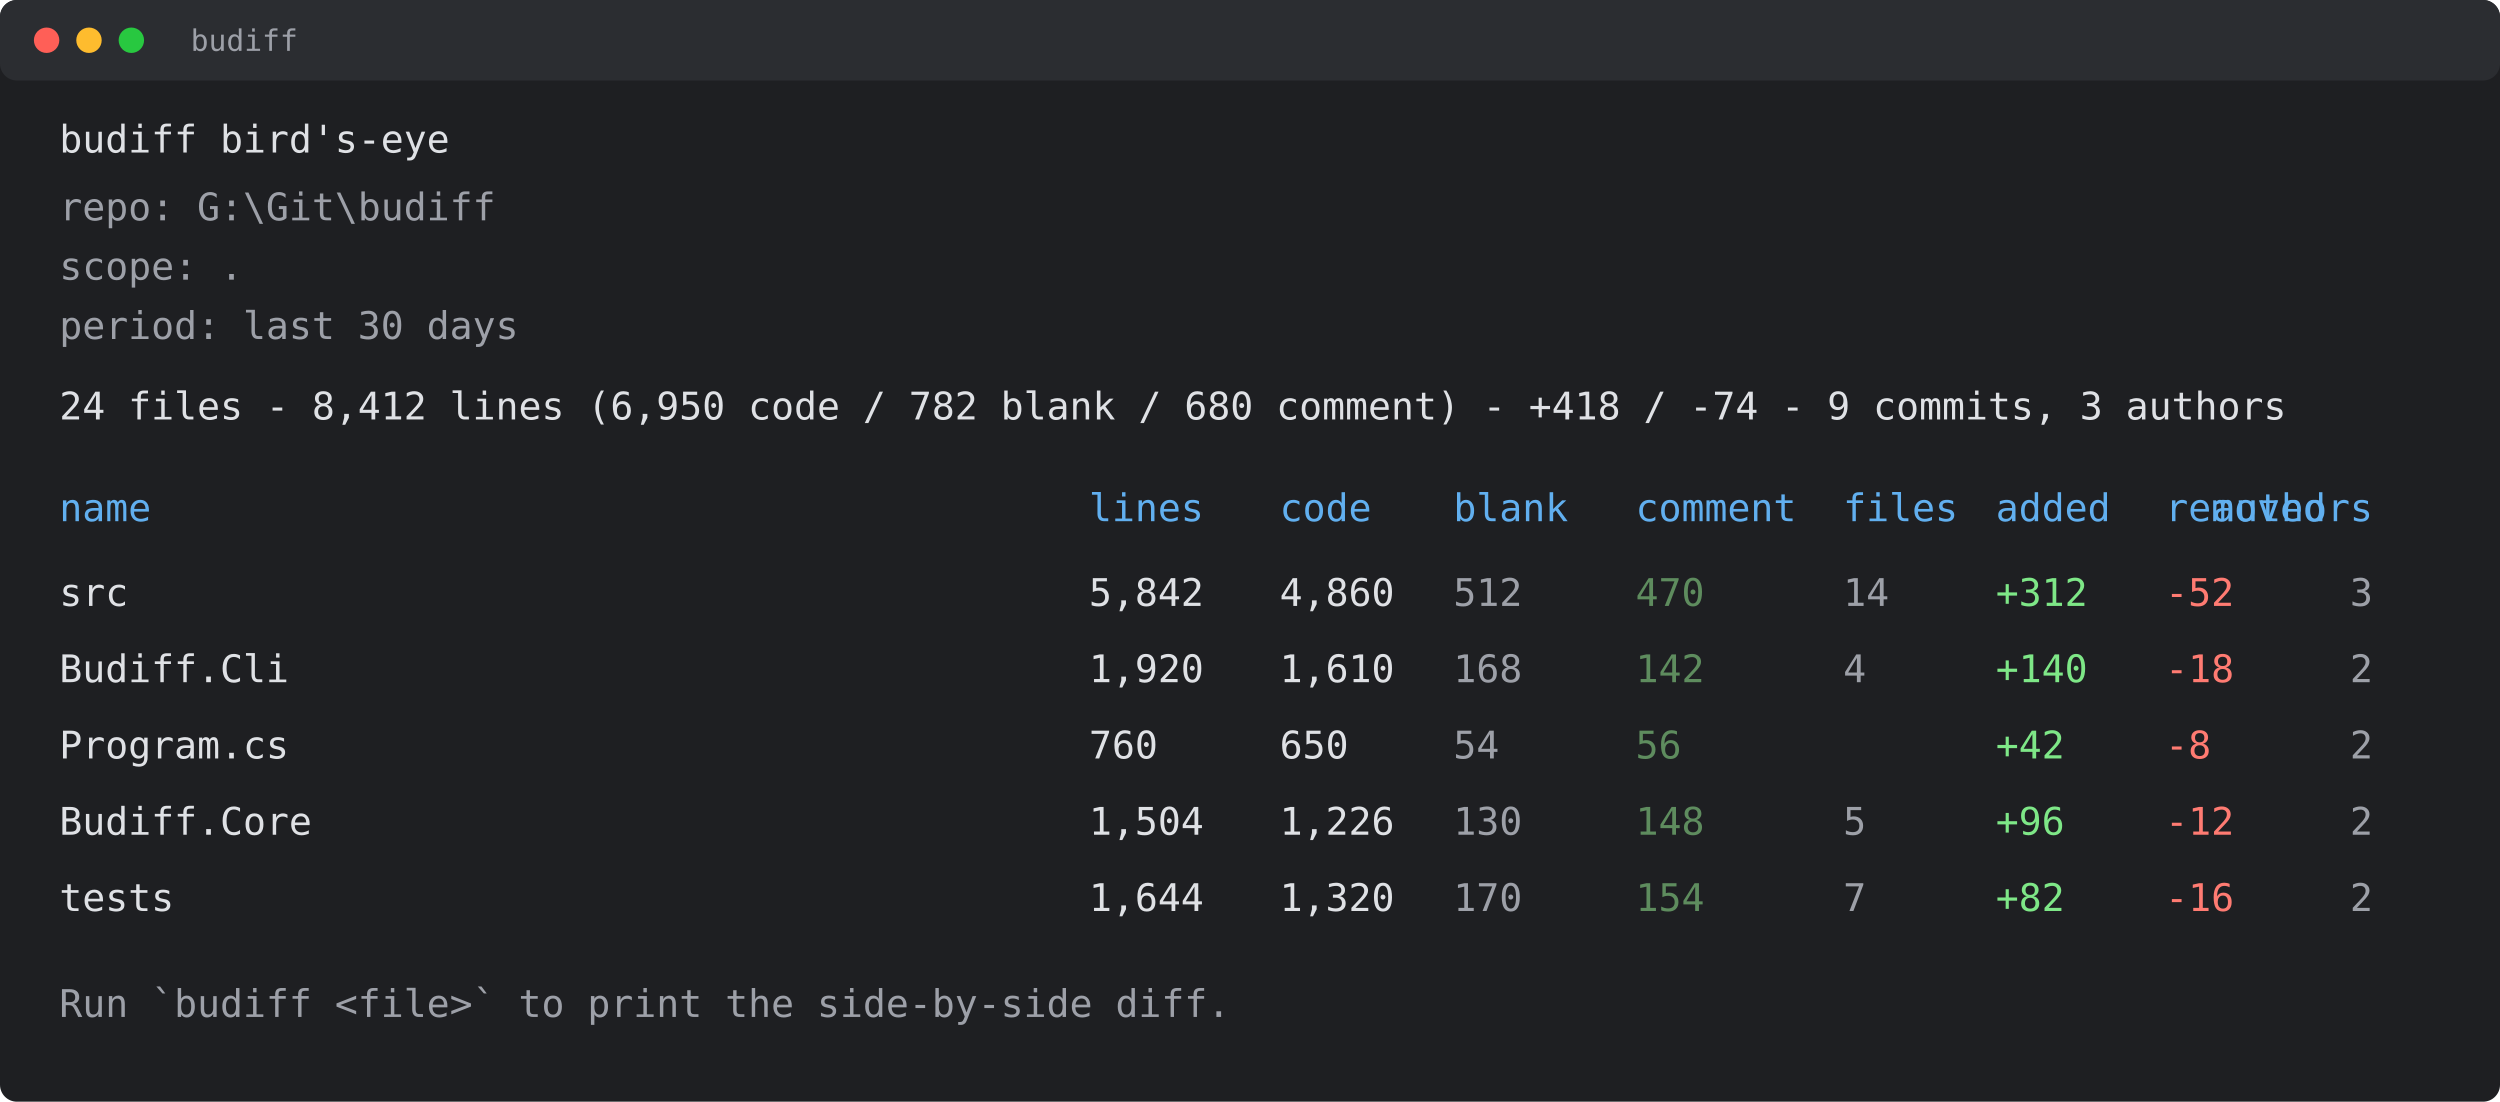
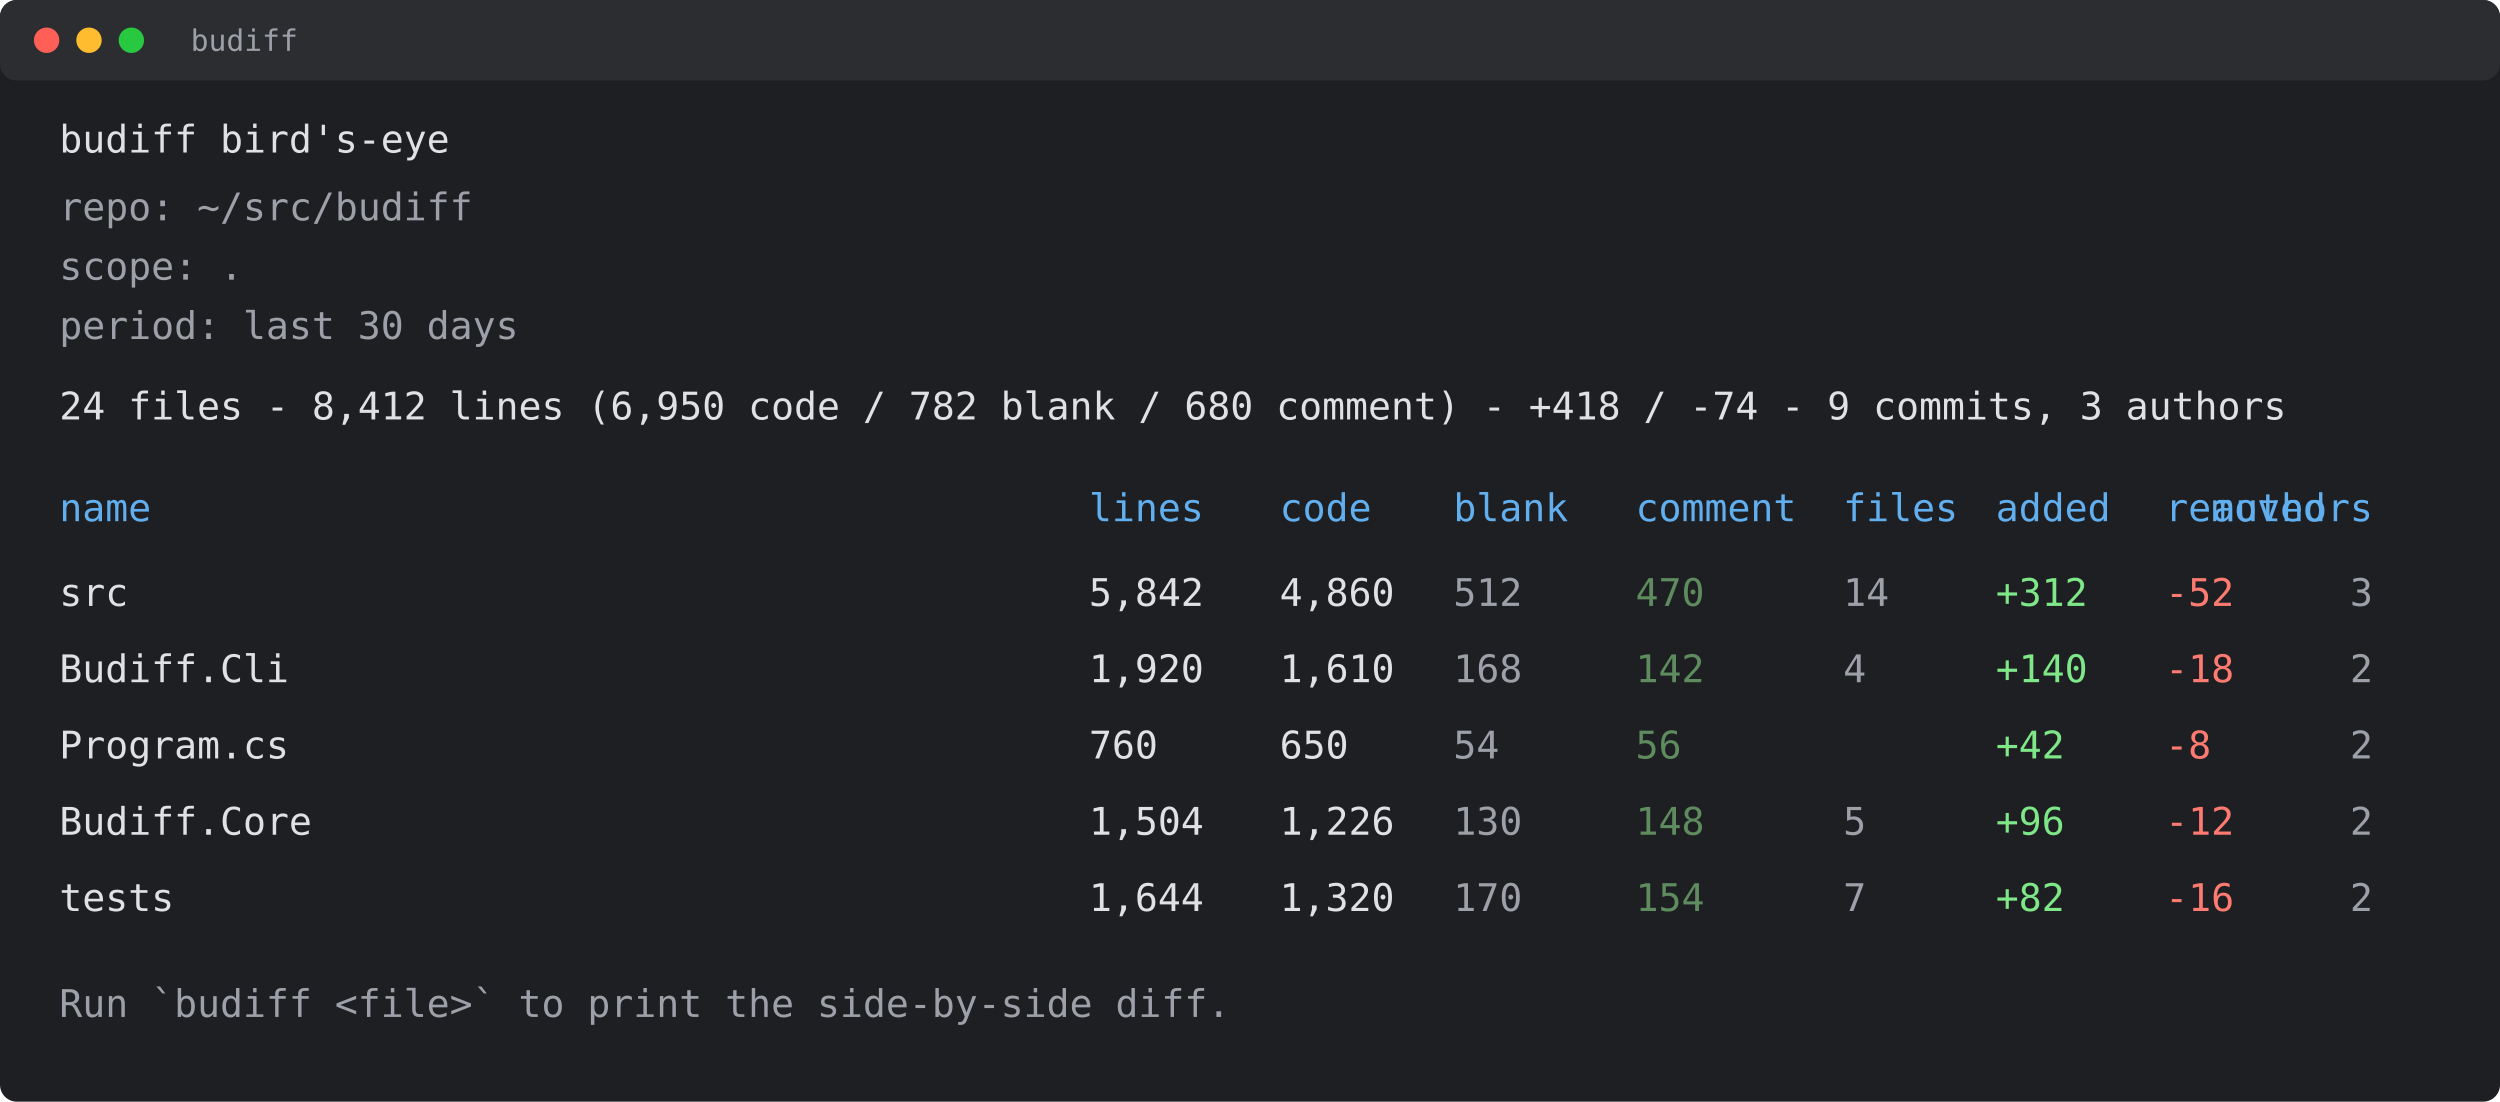
<svg xmlns="http://www.w3.org/2000/svg" width="1180" height="520" viewBox="0 0 1180 520" role="img" aria-label="budiff CLI bird's-eye output">
  <rect width="1180" height="520" rx="8" fill="#1e1f22" />
  <rect width="1180" height="38" rx="8" fill="#2b2d31" />
  <circle cx="22" cy="19" r="6" fill="#ff5f57" />
  <circle cx="42" cy="19" r="6" fill="#febc2e" />
  <circle cx="62" cy="19" r="6" fill="#28c840" />
  <text x="90" y="24" fill="#9da0a8" font-family="Cascadia Code,Consolas,monospace" font-size="14">budiff</text>
  <g font-family="Cascadia Code,Consolas,monospace" font-size="18">
    <text x="28" y="72" fill="#dfe1e5">budiff bird's-eye</text>
-     <text x="28" y="104" fill="#9da0a8">repo: G:\Git\budiff</text>
+     <text x="28" y="104" fill="#9da0a8">repo: ~/src/budiff</text>
    <text x="28" y="132" fill="#9da0a8">scope: .</text>
    <text x="28" y="160" fill="#9da0a8">period: last 30 days</text>
    <text x="28" y="198" fill="#dfe1e5">24 files - 8,412 lines (6,950 code / 782 blank / 680 comment) - +418 / -74 - 9 commits, 3 authors</text>
    <text x="28" y="246" fill="#61afef">name</text>
    <text x="514" y="246" fill="#61afef">lines</text>
    <text x="604" y="246" fill="#61afef">code</text>
    <text x="686" y="246" fill="#61afef">blank</text>
    <text x="772" y="246" fill="#61afef">comment</text>
    <text x="870" y="246" fill="#61afef">files</text>
    <text x="942" y="246" fill="#61afef">added</text>
    <text x="1022" y="246" fill="#61afef">removed</text>
    <text x="1120" y="246" fill="#61afef" text-anchor="end">authors</text>
    <text x="28" y="286" fill="#dfe1e5">src</text>
    <text x="514" y="286" fill="#dfe1e5">5,842</text>
    <text x="604" y="286" fill="#dfe1e5">4,860</text>
    <text x="686" y="286" fill="#9da0a8">512</text>
    <text x="772" y="286" fill="#5e8c5e">470</text>
    <text x="870" y="286" fill="#9da0a8">14</text>
    <text x="942" y="286" fill="#7ee787">+312</text>
    <text x="1022" y="286" fill="#ff7b72">-52</text>
    <text x="1120" y="286" fill="#9da0a8" text-anchor="end">3</text>
    <text x="28" y="322" fill="#dfe1e5">  Budiff.Cli</text>
    <text x="514" y="322" fill="#dfe1e5">1,920</text>
    <text x="604" y="322" fill="#dfe1e5">1,610</text>
    <text x="686" y="322" fill="#9da0a8">168</text>
    <text x="772" y="322" fill="#5e8c5e">142</text>
    <text x="870" y="322" fill="#9da0a8">4</text>
    <text x="942" y="322" fill="#7ee787">+140</text>
    <text x="1022" y="322" fill="#ff7b72">-18</text>
    <text x="1120" y="322" fill="#9da0a8" text-anchor="end">2</text>
    <text x="28" y="358" fill="#dfe1e5">    Program.cs</text>
    <text x="514" y="358" fill="#dfe1e5">760</text>
    <text x="604" y="358" fill="#dfe1e5">650</text>
    <text x="686" y="358" fill="#9da0a8">54</text>
    <text x="772" y="358" fill="#5e8c5e">56</text>
    <text x="942" y="358" fill="#7ee787">+42</text>
    <text x="1022" y="358" fill="#ff7b72">-8</text>
    <text x="1120" y="358" fill="#9da0a8" text-anchor="end">2</text>
    <text x="28" y="394" fill="#dfe1e5">  Budiff.Core</text>
    <text x="514" y="394" fill="#dfe1e5">1,504</text>
    <text x="604" y="394" fill="#dfe1e5">1,226</text>
    <text x="686" y="394" fill="#9da0a8">130</text>
    <text x="772" y="394" fill="#5e8c5e">148</text>
    <text x="870" y="394" fill="#9da0a8">5</text>
    <text x="942" y="394" fill="#7ee787">+96</text>
    <text x="1022" y="394" fill="#ff7b72">-12</text>
    <text x="1120" y="394" fill="#9da0a8" text-anchor="end">2</text>
    <text x="28" y="430" fill="#dfe1e5">tests</text>
    <text x="514" y="430" fill="#dfe1e5">1,644</text>
    <text x="604" y="430" fill="#dfe1e5">1,320</text>
    <text x="686" y="430" fill="#9da0a8">170</text>
    <text x="772" y="430" fill="#5e8c5e">154</text>
    <text x="870" y="430" fill="#9da0a8">7</text>
    <text x="942" y="430" fill="#7ee787">+82</text>
    <text x="1022" y="430" fill="#ff7b72">-16</text>
    <text x="1120" y="430" fill="#9da0a8" text-anchor="end">2</text>
    <text x="28" y="480" fill="#9da0a8">Run `budiff &lt;file&gt;` to print the side-by-side diff.</text>
  </g>
</svg>
